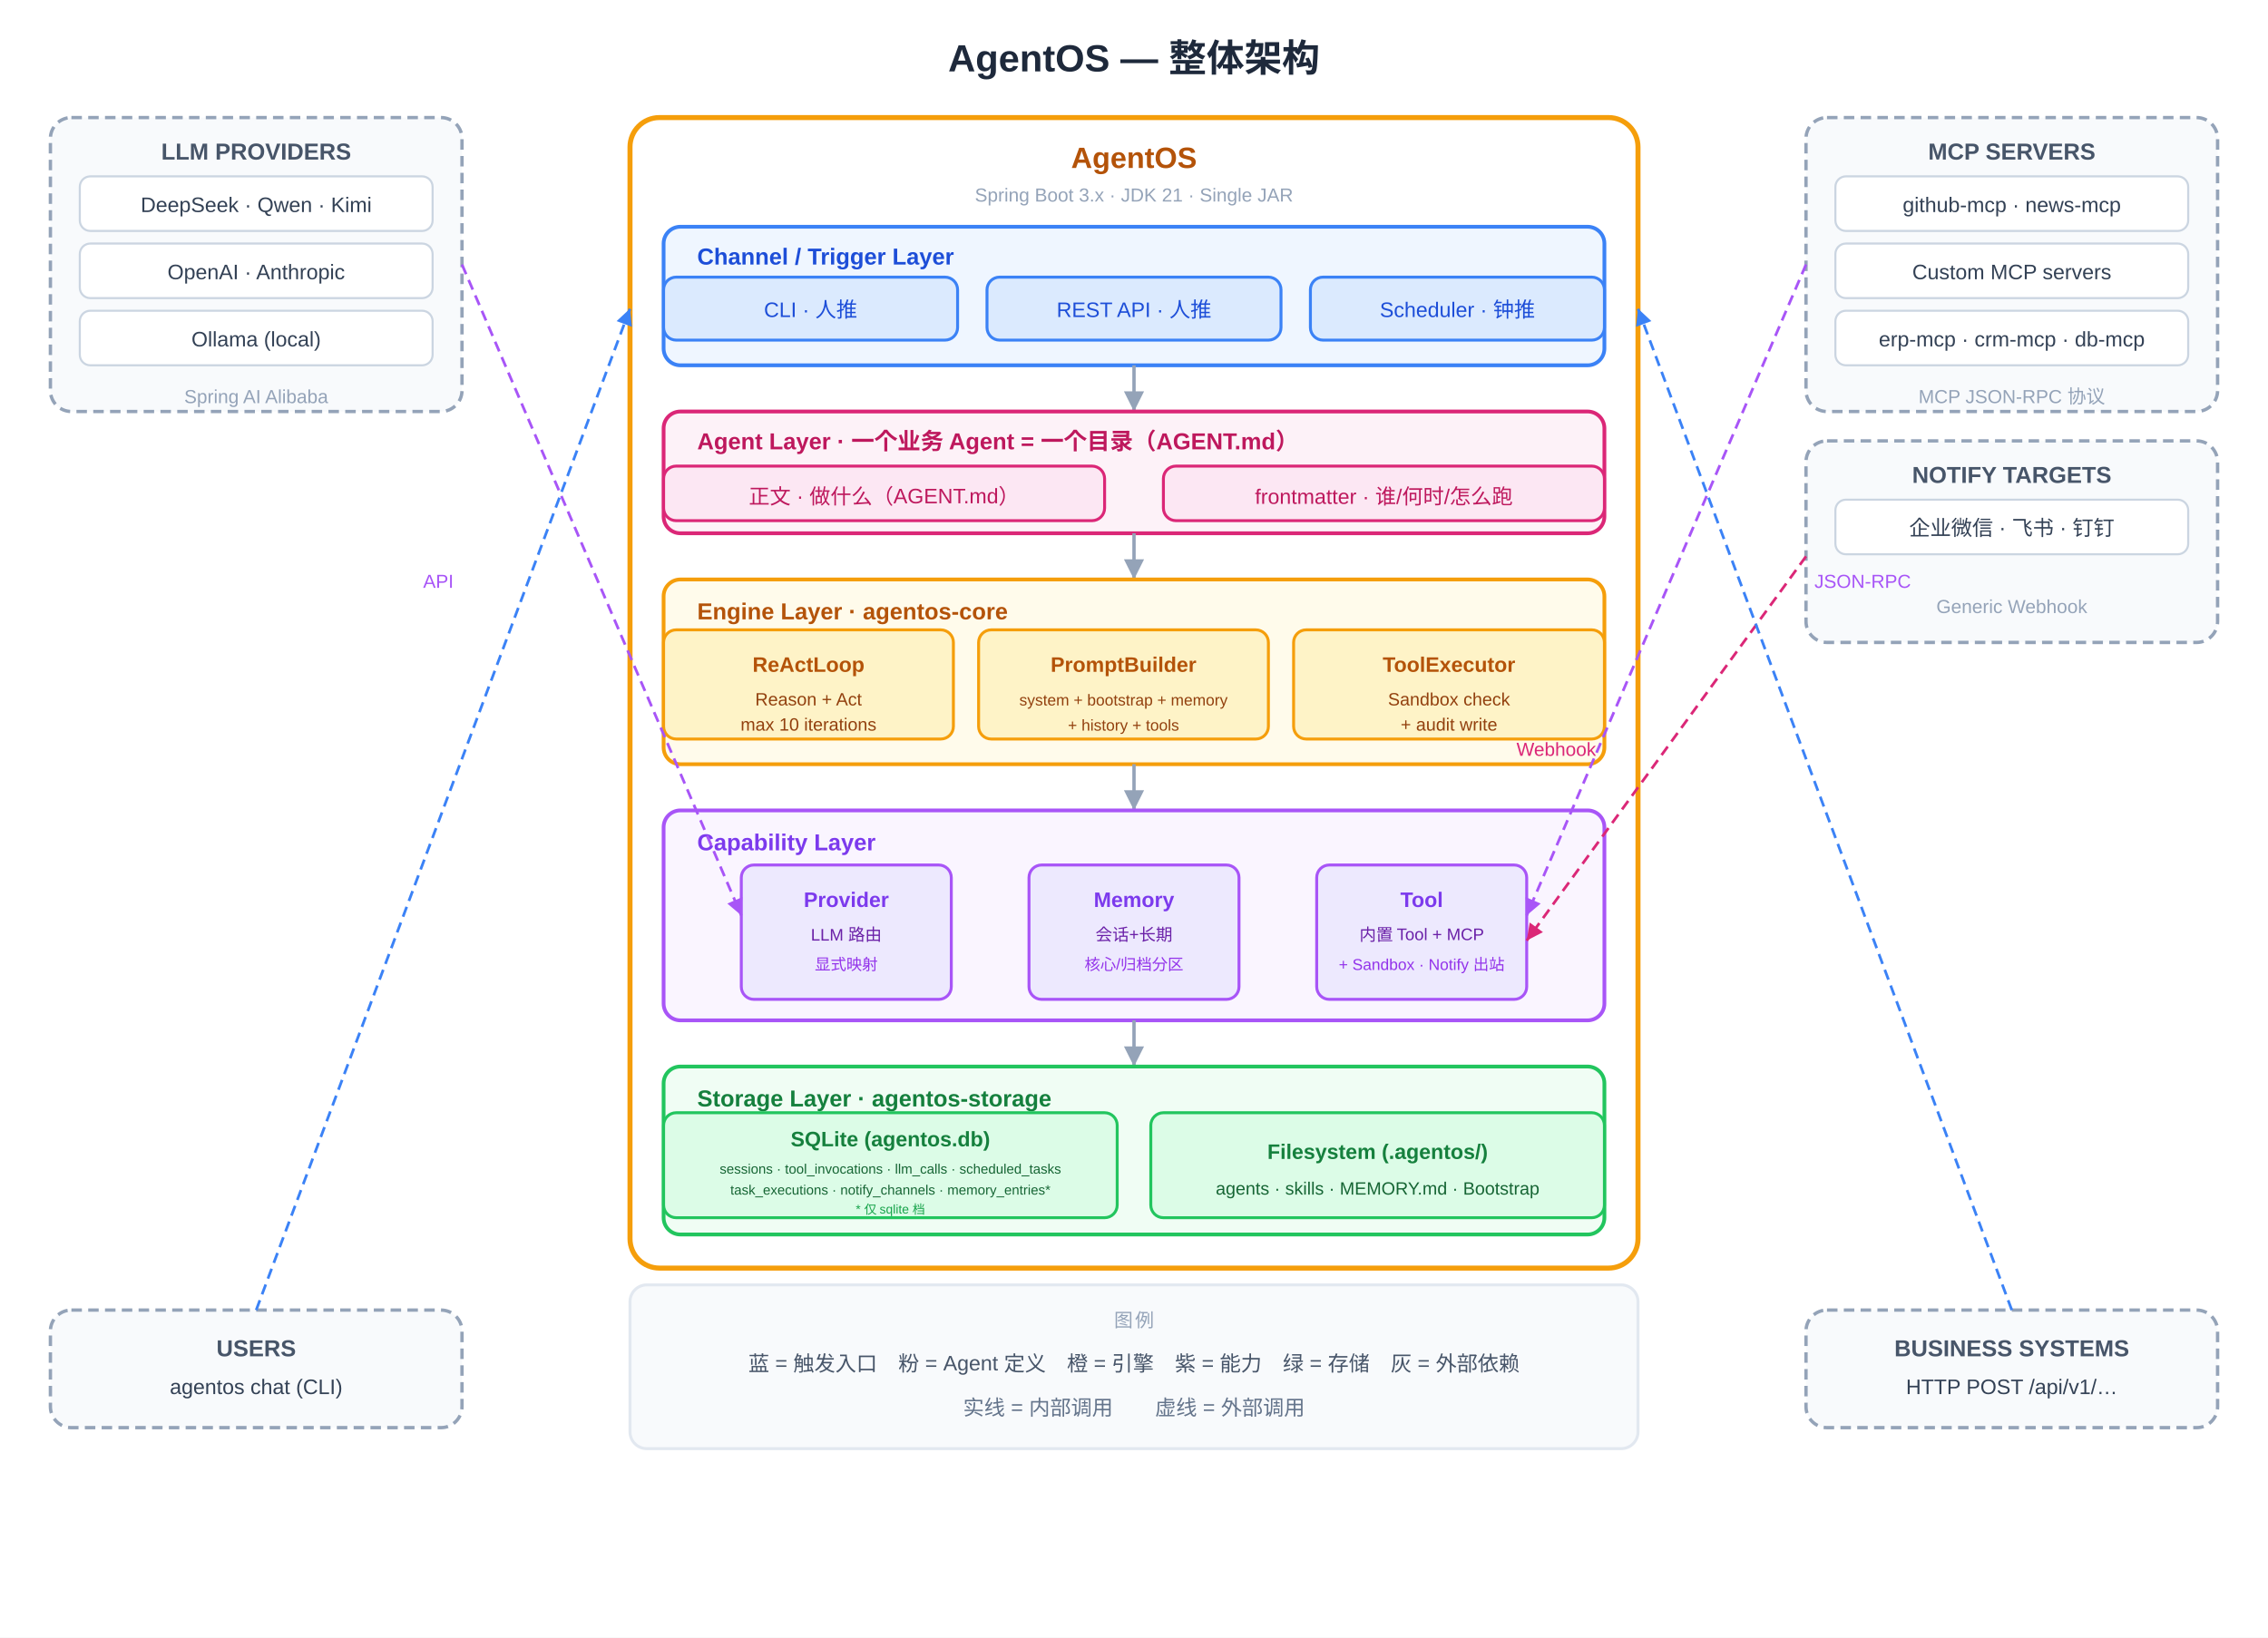
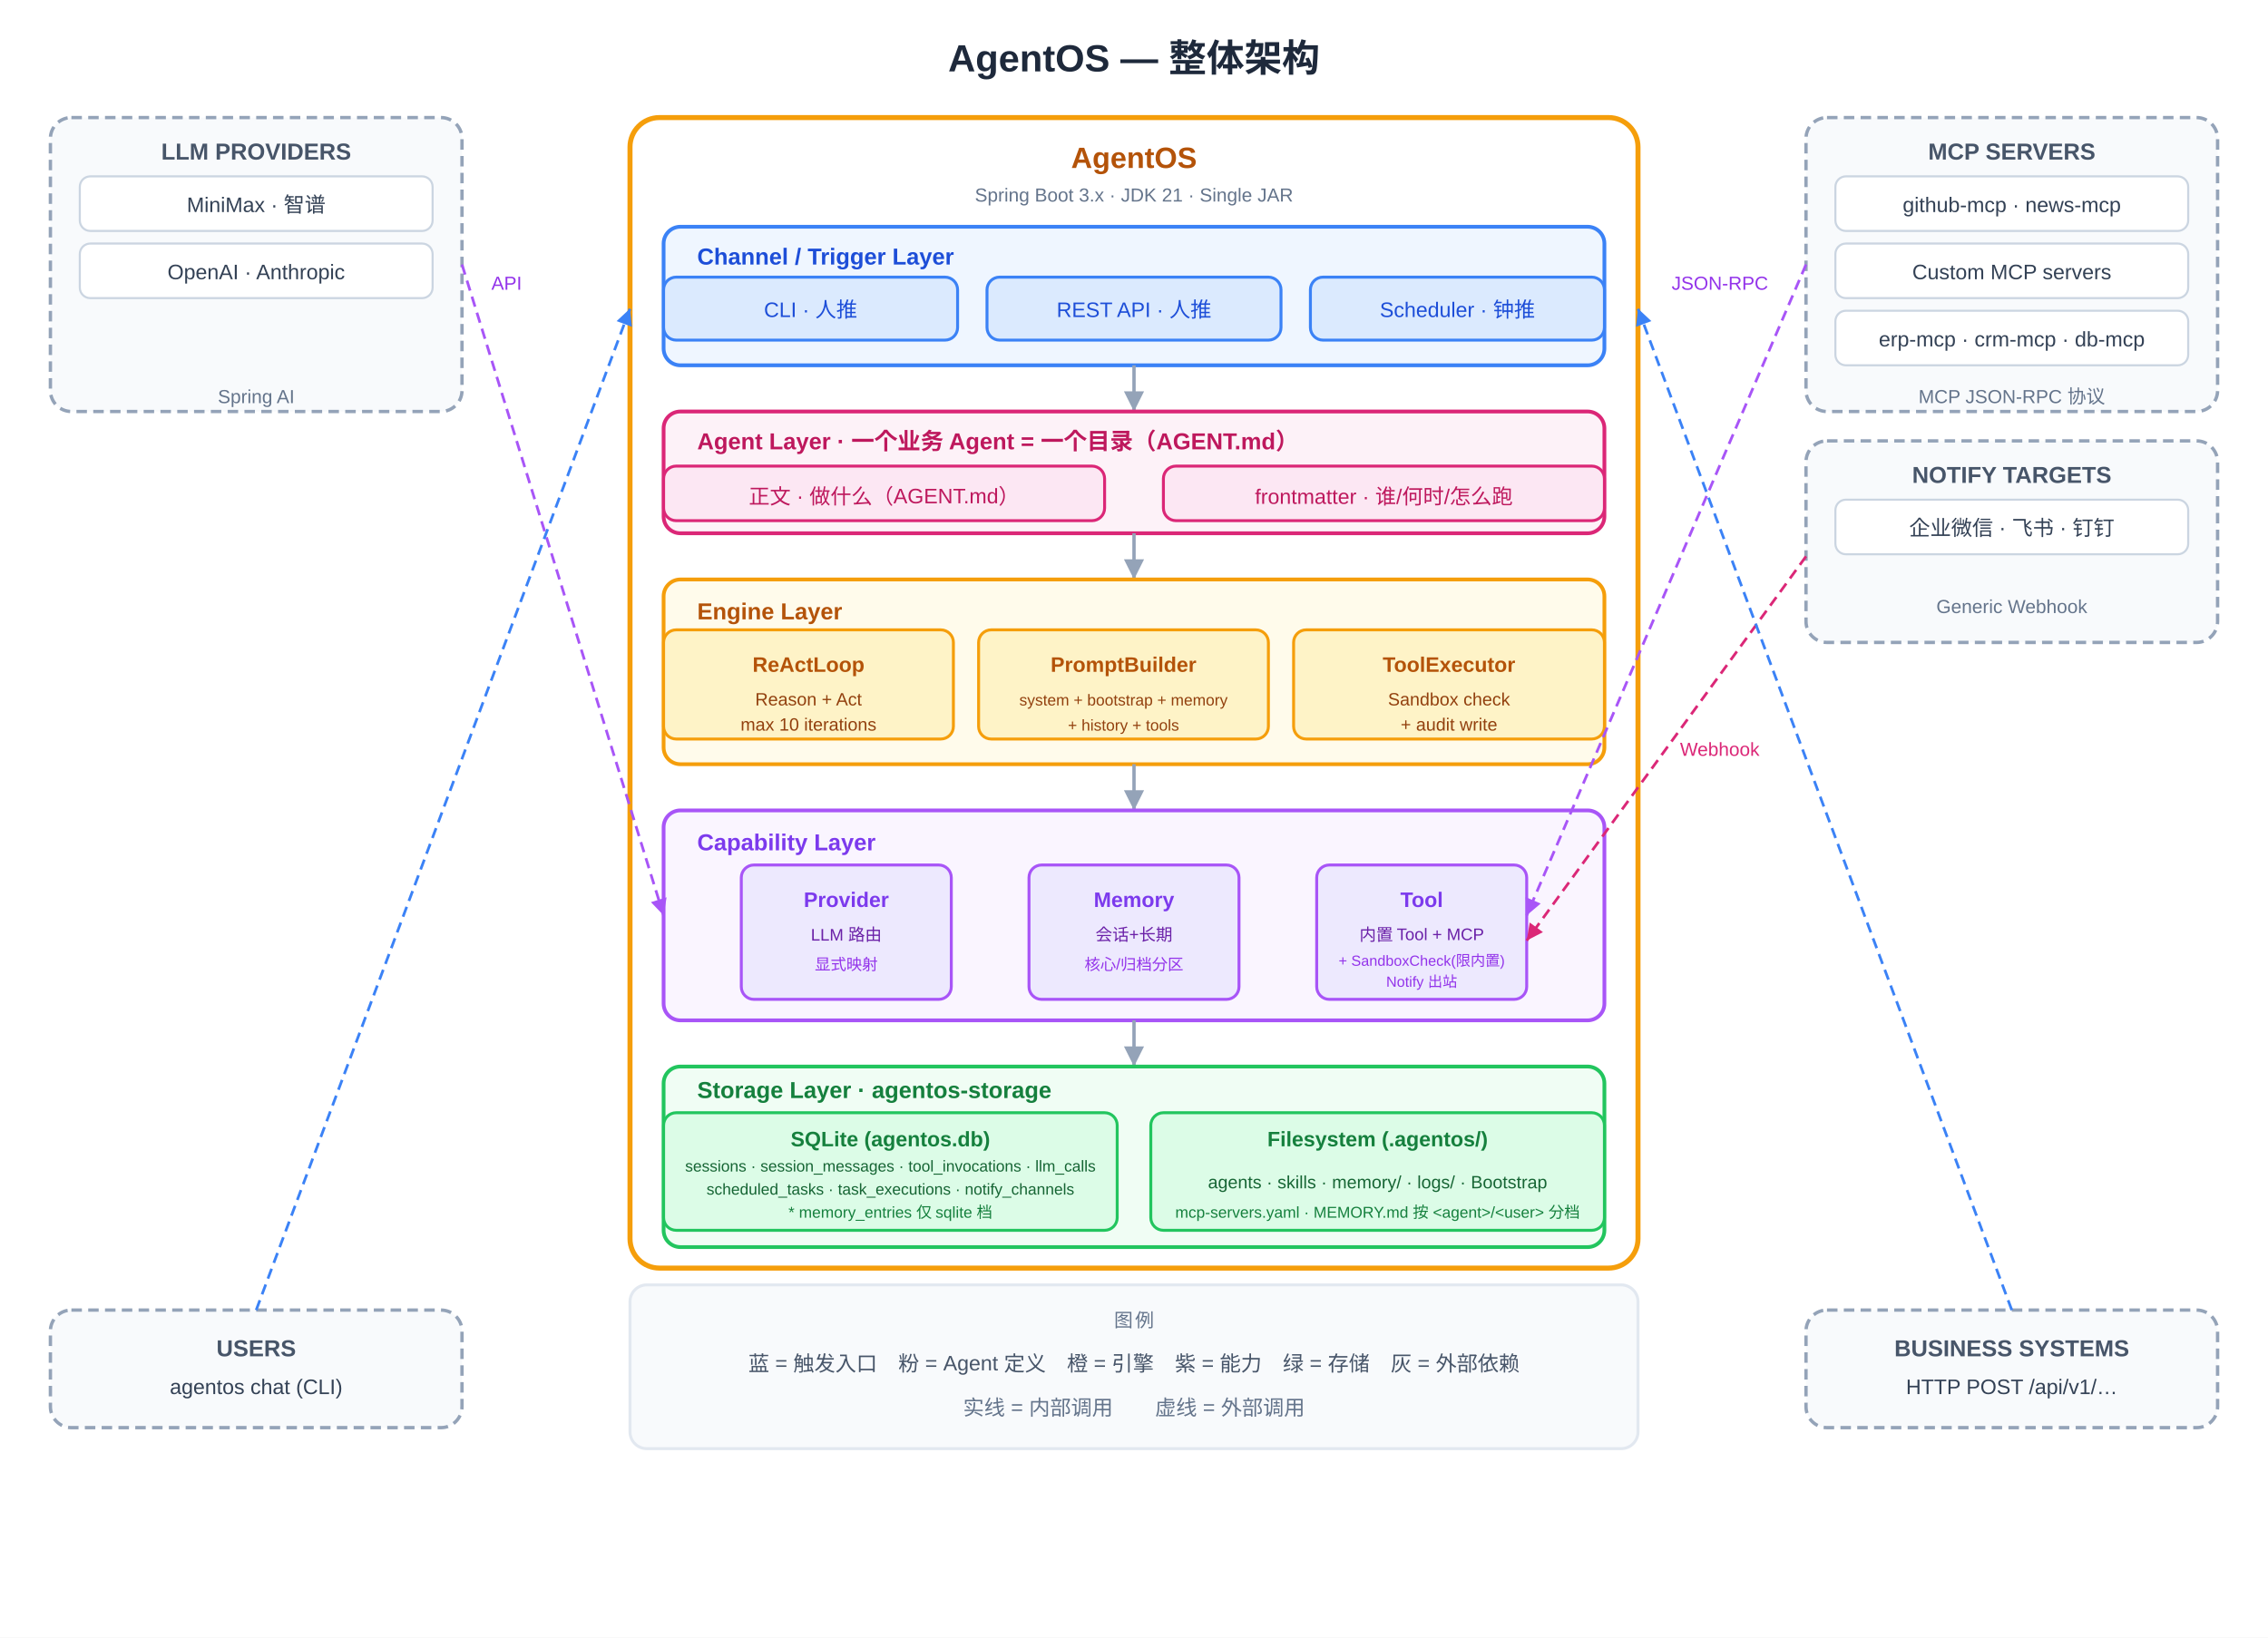
<svg xmlns="http://www.w3.org/2000/svg" viewBox="0 0 1080 780" font-family="Arial, sans-serif">
  <rect width="1080" height="780" fill="#ffffff" />
  <defs>
    <marker id="dag" markerWidth="10" markerHeight="10" refX="6" refY="3" orient="auto">
      <path d="M0,0 L6,3 L0,6 Z" fill="#94a3b8" />
    </marker>
    <marker id="dap" markerWidth="10" markerHeight="10" refX="6" refY="3" orient="auto">
      <path d="M0,0 L6,3 L0,6 Z" fill="#a855f7" />
    </marker>
    <marker id="dab" markerWidth="10" markerHeight="10" refX="6" refY="3" orient="auto">
      <path d="M0,0 L6,3 L0,6 Z" fill="#3b82f6" />
    </marker>
    <marker id="dapk" markerWidth="10" markerHeight="10" refX="6" refY="3" orient="auto">
      <path d="M0,0 L6,3 L0,6 Z" fill="#db2777" />
    </marker>
  </defs>
  <text x="540" y="34" fill="#1e293b" font-size="18" font-weight="bold" text-anchor="middle">AgentOS — 整体架构</text>
  <rect x="24" y="56" width="196" height="140" rx="10" fill="#f8fafc" stroke="#94a3b8" stroke-width="1.6" stroke-dasharray="5,3" />
  <text x="122" y="76" fill="#475569" font-size="11" font-weight="bold" text-anchor="middle">LLM PROVIDERS</text>
  <rect x="38" y="84" width="168" height="26" rx="5" fill="#ffffff" stroke="#cbd5e1" stroke-width="1" />
-   <text x="122" y="101" fill="#334155" font-size="10" text-anchor="middle">DeepSeek · Qwen · Kimi</text>
+   <text x="122" y="101" fill="#334155" font-size="10" text-anchor="middle">MiniMax · 智谱</text>
  <rect x="38" y="116" width="168" height="26" rx="5" fill="#ffffff" stroke="#cbd5e1" stroke-width="1" />
  <text x="122" y="133" fill="#334155" font-size="10" text-anchor="middle">OpenAI · Anthropic</text>
-   <rect x="38" y="148" width="168" height="26" rx="5" fill="#ffffff" stroke="#cbd5e1" stroke-width="1" />
-   <text x="122" y="165" fill="#334155" font-size="10" text-anchor="middle">Ollama (local)</text>
-   <text x="122" y="192" fill="#94a3b8" font-size="9" text-anchor="middle">Spring AI Alibaba</text>
+   <text x="122" y="192" fill="#64748b" font-size="9" text-anchor="middle">Spring AI</text>
  <rect x="860" y="56" width="196" height="140" rx="10" fill="#f8fafc" stroke="#94a3b8" stroke-width="1.6" stroke-dasharray="5,3" />
  <text x="958" y="76" fill="#475569" font-size="11" font-weight="bold" text-anchor="middle">MCP SERVERS</text>
  <rect x="874" y="84" width="168" height="26" rx="5" fill="#ffffff" stroke="#cbd5e1" stroke-width="1" />
  <text x="958" y="101" fill="#334155" font-size="10" text-anchor="middle">github-mcp · news-mcp</text>
  <rect x="874" y="116" width="168" height="26" rx="5" fill="#ffffff" stroke="#cbd5e1" stroke-width="1" />
  <text x="958" y="133" fill="#334155" font-size="10" text-anchor="middle">Custom MCP servers</text>
  <rect x="874" y="148" width="168" height="26" rx="5" fill="#ffffff" stroke="#cbd5e1" stroke-width="1" />
  <text x="958" y="165" fill="#334155" font-size="10" text-anchor="middle">erp-mcp · crm-mcp · db-mcp</text>
-   <text x="958" y="192" fill="#94a3b8" font-size="9" text-anchor="middle">MCP JSON-RPC 协议</text>
+   <text x="958" y="192" fill="#64748b" font-size="9" text-anchor="middle">MCP JSON-RPC 协议</text>
  <rect x="860" y="210" width="196" height="96" rx="10" fill="#f8fafc" stroke="#94a3b8" stroke-width="1.6" stroke-dasharray="5,3" />
  <text x="958" y="230" fill="#475569" font-size="11" font-weight="bold" text-anchor="middle">NOTIFY TARGETS</text>
  <rect x="874" y="238" width="168" height="26" rx="5" fill="#ffffff" stroke="#cbd5e1" stroke-width="1" />
  <text x="958" y="255" fill="#334155" font-size="10" text-anchor="middle">企业微信 · 飞书 · 钉钉</text>
-   <text x="958" y="292" fill="#94a3b8" font-size="9" text-anchor="middle">Generic Webhook</text>
+   <text x="958" y="292" fill="#64748b" font-size="9" text-anchor="middle">Generic Webhook</text>
  <rect x="300" y="56" width="480" height="548" rx="14" fill="#ffffff" stroke="#f59e0b" stroke-width="2.4" />
  <text x="540" y="80" fill="#b45309" font-size="14" font-weight="bold" text-anchor="middle">AgentOS</text>
-   <text x="540" y="96" fill="#94a3b8" font-size="9" text-anchor="middle">Spring Boot 3.x · JDK 21 · Single JAR</text>
+   <text x="540" y="96" fill="#64748b" font-size="9" text-anchor="middle">Spring Boot 3.x · JDK 21 · Single JAR</text>
  <rect x="316" y="108" width="448" height="66" rx="8" fill="#eff6ff" stroke="#3b82f6" stroke-width="1.8" />
  <text x="332" y="126" fill="#1d4ed8" font-size="11" font-weight="bold">Channel / Trigger Layer</text>
  <rect x="316" y="132" width="140" height="30" rx="6" fill="#dbeafe" stroke="#3b82f6" stroke-width="1.4" />
  <text x="386" y="151" fill="#1d4ed8" font-size="10" text-anchor="middle">CLI · 人推</text>
  <rect x="470" y="132" width="140" height="30" rx="6" fill="#dbeafe" stroke="#3b82f6" stroke-width="1.4" />
  <text x="540" y="151" fill="#1d4ed8" font-size="10" text-anchor="middle">REST API · 人推</text>
  <rect x="624" y="132" width="140" height="30" rx="6" fill="#dbeafe" stroke="#3b82f6" stroke-width="1.4" />
  <text x="694" y="151" fill="#1d4ed8" font-size="10" text-anchor="middle">Scheduler · 钟推</text>
  <line x1="540" y1="174" x2="540" y2="196" stroke="#94a3b8" stroke-width="1.6" marker-end="url(#dag)" />
  <rect x="316" y="196" width="448" height="58" rx="8" fill="#fdf2f8" stroke="#db2777" stroke-width="1.8" />
  <text x="332" y="214" fill="#be185d" font-size="11" font-weight="bold">Agent Layer  ·  一个业务 Agent = 一个目录（AGENT.md）</text>
  <rect x="316" y="222" width="210" height="26" rx="6" fill="#fce7f3" stroke="#db2777" stroke-width="1.4" />
  <text x="421" y="240" fill="#be185d" font-size="10" text-anchor="middle">正文 · 做什么（AGENT.md）</text>
  <rect x="554" y="222" width="210" height="26" rx="6" fill="#fce7f3" stroke="#db2777" stroke-width="1.4" />
  <text x="659" y="240" fill="#be185d" font-size="10" text-anchor="middle">frontmatter · 谁/何时/怎么跑</text>
  <line x1="540" y1="254" x2="540" y2="276" stroke="#94a3b8" stroke-width="1.6" marker-end="url(#dag)" />
  <rect x="316" y="276" width="448" height="88" rx="8" fill="#fffbeb" stroke="#f59e0b" stroke-width="1.8" />
-   <text x="332" y="295" fill="#b45309" font-size="11" font-weight="bold">Engine Layer  ·  agentos-core</text>
+   <text x="332" y="295" fill="#b45309" font-size="11" font-weight="bold">Engine Layer</text>
  <rect x="316" y="300" width="138" height="52" rx="6" fill="#fef3c7" stroke="#f59e0b" stroke-width="1.4" />
  <text x="385" y="320" fill="#b45309" font-size="10" font-weight="bold" text-anchor="middle">ReActLoop</text>
  <text x="385" y="336" fill="#92400e" font-size="8.5" text-anchor="middle">Reason + Act</text>
  <text x="385" y="348" fill="#92400e" font-size="8.5" text-anchor="middle">max 10 iterations</text>
  <rect x="466" y="300" width="138" height="52" rx="6" fill="#fef3c7" stroke="#f59e0b" stroke-width="1.4" />
  <text x="535" y="320" fill="#b45309" font-size="10" font-weight="bold" text-anchor="middle">PromptBuilder</text>
  <text x="535" y="336" fill="#92400e" font-size="7.5" text-anchor="middle">system + bootstrap + memory</text>
  <text x="535" y="348" fill="#92400e" font-size="7.5" text-anchor="middle">+ history + tools</text>
  <rect x="616" y="300" width="148" height="52" rx="6" fill="#fef3c7" stroke="#f59e0b" stroke-width="1.4" />
  <text x="690" y="320" fill="#b45309" font-size="10" font-weight="bold" text-anchor="middle">ToolExecutor</text>
  <text x="690" y="336" fill="#92400e" font-size="8.5" text-anchor="middle">Sandbox check</text>
  <text x="690" y="348" fill="#92400e" font-size="8.5" text-anchor="middle">+ audit write</text>
  <line x1="540" y1="364" x2="540" y2="386" stroke="#94a3b8" stroke-width="1.6" marker-end="url(#dag)" />
  <rect x="316" y="386" width="448" height="100" rx="8" fill="#faf5ff" stroke="#a855f7" stroke-width="1.8" />
  <text x="332" y="405" fill="#7c3aed" font-size="11" font-weight="bold">Capability Layer</text>
  <rect x="353" y="412" width="100" height="64" rx="6" fill="#ede9fe" stroke="#a855f7" stroke-width="1.4" />
  <text x="403" y="432" fill="#7c3aed" font-size="10" font-weight="bold" text-anchor="middle">Provider</text>
  <text x="403" y="448" fill="#6b21a8" font-size="8" text-anchor="middle">LLM 路由</text>
  <text x="403" y="462" fill="#9333ea" font-size="7.5" text-anchor="middle">显式映射</text>
  <rect x="490" y="412" width="100" height="64" rx="6" fill="#ede9fe" stroke="#a855f7" stroke-width="1.4" />
  <text x="540" y="432" fill="#7c3aed" font-size="10" font-weight="bold" text-anchor="middle">Memory</text>
  <text x="540" y="448" fill="#6b21a8" font-size="8" text-anchor="middle">会话+长期</text>
  <text x="540" y="462" fill="#9333ea" font-size="7.5" text-anchor="middle">核心/归档分区</text>
  <rect x="627" y="412" width="100" height="64" rx="6" fill="#ede9fe" stroke="#a855f7" stroke-width="1.4" />
  <text x="677" y="432" fill="#7c3aed" font-size="10" font-weight="bold" text-anchor="middle">Tool</text>
  <text x="677" y="448" fill="#6b21a8" font-size="8" text-anchor="middle">内置 Tool + MCP</text>
-   <text x="677" y="462" fill="#9333ea" font-size="7.5" text-anchor="middle">+ Sandbox · Notify 出站</text>
+   <text x="677" y="460" fill="#9333ea" font-size="7" text-anchor="middle">+ SandboxCheck(限内置)</text>
+   <text x="677" y="470" fill="#9333ea" font-size="7" text-anchor="middle">Notify 出站</text>
  <line x1="540" y1="486" x2="540" y2="508" stroke="#94a3b8" stroke-width="1.6" marker-end="url(#dag)" />
-   <rect x="316" y="508" width="448" height="80" rx="8" fill="#f0fdf4" stroke="#22c55e" stroke-width="1.8" />
-   <text x="332" y="527" fill="#15803d" font-size="11" font-weight="bold">Storage Layer  ·  agentos-storage</text>
-   <rect x="316" y="530" width="216" height="50" rx="6" fill="#dcfce7" stroke="#22c55e" stroke-width="1.4" />
+   <rect x="316" y="508" width="448" height="86" rx="8" fill="#f0fdf4" stroke="#22c55e" stroke-width="1.8" />
+   <text x="332" y="523" fill="#15803d" font-size="11" font-weight="bold">Storage Layer  ·  agentos-storage</text>
+   <rect x="316" y="530" width="216" height="56" rx="6" fill="#dcfce7" stroke="#22c55e" stroke-width="1.4" />
  <text x="424" y="546" fill="#15803d" font-size="10" font-weight="bold" text-anchor="middle">SQLite (agentos.db)</text>
-   <text x="424" y="559" fill="#166534" font-size="6.5" text-anchor="middle">sessions · tool_invocations · llm_calls · scheduled_tasks</text>
-   <text x="424" y="569" fill="#166534" font-size="6.5" text-anchor="middle">task_executions · notify_channels · memory_entries*</text>
-   <text x="424" y="578" fill="#16a34a" font-size="6" text-anchor="middle">* 仅 sqlite 档</text>
-   <rect x="548" y="530" width="216" height="50" rx="6" fill="#dcfce7" stroke="#22c55e" stroke-width="1.4" />
-   <text x="656" y="552" fill="#15803d" font-size="10" font-weight="bold" text-anchor="middle">Filesystem (.agentos/)</text>
-   <text x="656" y="569" fill="#166534" font-size="8.5" text-anchor="middle">agents · skills · MEMORY.md · Bootstrap</text>
-   <line x1="220" y1="126" x2="353" y2="436" stroke="#a855f7" stroke-width="1.3" stroke-dasharray="5,3" marker-end="url(#dap)" />
-   <text x="216" y="280" fill="#a855f7" font-size="9" text-anchor="end">API</text>
+   <text x="424" y="558" fill="#166534" font-size="7.5" text-anchor="middle">sessions · session_messages · tool_invocations · llm_calls</text>
+   <text x="424" y="569" fill="#166534" font-size="7.5" text-anchor="middle">scheduled_tasks · task_executions · notify_channels</text>
+   <text x="424" y="580" fill="#15803d" font-size="7.5" text-anchor="middle">* memory_entries 仅 sqlite 档</text>
+   <rect x="548" y="530" width="216" height="56" rx="6" fill="#dcfce7" stroke="#22c55e" stroke-width="1.4" />
+   <text x="656" y="546" fill="#15803d" font-size="10" font-weight="bold" text-anchor="middle">Filesystem (.agentos/)</text>
+   <text x="656" y="566" fill="#166534" font-size="8.5" text-anchor="middle">agents · skills · memory/ · logs/ · Bootstrap</text>
+   <text x="656" y="580" fill="#15803d" font-size="7.5" text-anchor="middle">mcp-servers.yaml · MEMORY.md 按 &lt;agent&gt;/&lt;user&gt; 分档</text>
+   <line x1="220" y1="126" x2="316" y2="436" stroke="#a855f7" stroke-width="1.3" stroke-dasharray="5,3" marker-end="url(#dap)" />
+   <text x="234" y="138" fill="#9333ea" font-size="9" text-anchor="start">API</text>
  <line x1="860" y1="126" x2="727" y2="436" stroke="#a855f7" stroke-width="1.3" stroke-dasharray="5,3" marker-end="url(#dap)" />
-   <text x="864" y="280" fill="#a855f7" font-size="9">JSON-RPC</text>
+   <text x="842" y="138" fill="#9333ea" font-size="9" text-anchor="end">JSON-RPC</text>
  <line x1="860" y1="265" x2="727" y2="448" stroke="#db2777" stroke-width="1.3" stroke-dasharray="5,3" marker-end="url(#dapk)" />
-   <text x="760" y="360" fill="#db2777" font-size="9" text-anchor="end">Webhook</text>
+   <text x="800" y="360" fill="#db2777" font-size="9" text-anchor="start">Webhook</text>
  <rect x="24" y="624" width="196" height="56" rx="10" fill="#f8fafc" stroke="#94a3b8" stroke-width="1.6" stroke-dasharray="5,3" />
  <text x="122" y="646" fill="#475569" font-size="11" font-weight="bold" text-anchor="middle">USERS</text>
  <text x="122" y="664" fill="#334155" font-size="10" text-anchor="middle">agentos chat (CLI)</text>
  <rect x="860" y="624" width="196" height="56" rx="10" fill="#f8fafc" stroke="#94a3b8" stroke-width="1.6" stroke-dasharray="5,3" />
  <text x="958" y="646" fill="#475569" font-size="11" font-weight="bold" text-anchor="middle">BUSINESS SYSTEMS</text>
  <text x="958" y="664" fill="#334155" font-size="10" text-anchor="middle">HTTP POST /api/v1/…</text>
  <line x1="122" y1="624" x2="300" y2="147" stroke="#3b82f6" stroke-width="1.3" stroke-dasharray="5,3" marker-end="url(#dab)" />
  <line x1="958" y1="624" x2="780" y2="147" stroke="#3b82f6" stroke-width="1.3" stroke-dasharray="5,3" marker-end="url(#dab)" />
  <rect x="300" y="612" width="480" height="78" rx="8" fill="#f8fafc" stroke="#e2e8f0" stroke-width="1.4" />
-   <text x="540" y="632" fill="#94a3b8" font-size="9" text-anchor="middle" letter-spacing="1">图例</text>
+   <text x="540" y="632" fill="#64748b" font-size="9" text-anchor="middle" letter-spacing="1">图例</text>
  <text x="540" y="653" fill="#475569" font-size="10" text-anchor="middle">蓝 = 触发入口　粉 = Agent 定义　橙 = 引擎　紫 = 能力　绿 = 存储　灰 = 外部依赖</text>
  <text x="540" y="674" fill="#64748b" font-size="10" text-anchor="middle">实线 = 内部调用　　虚线 = 外部调用</text>
</svg>
